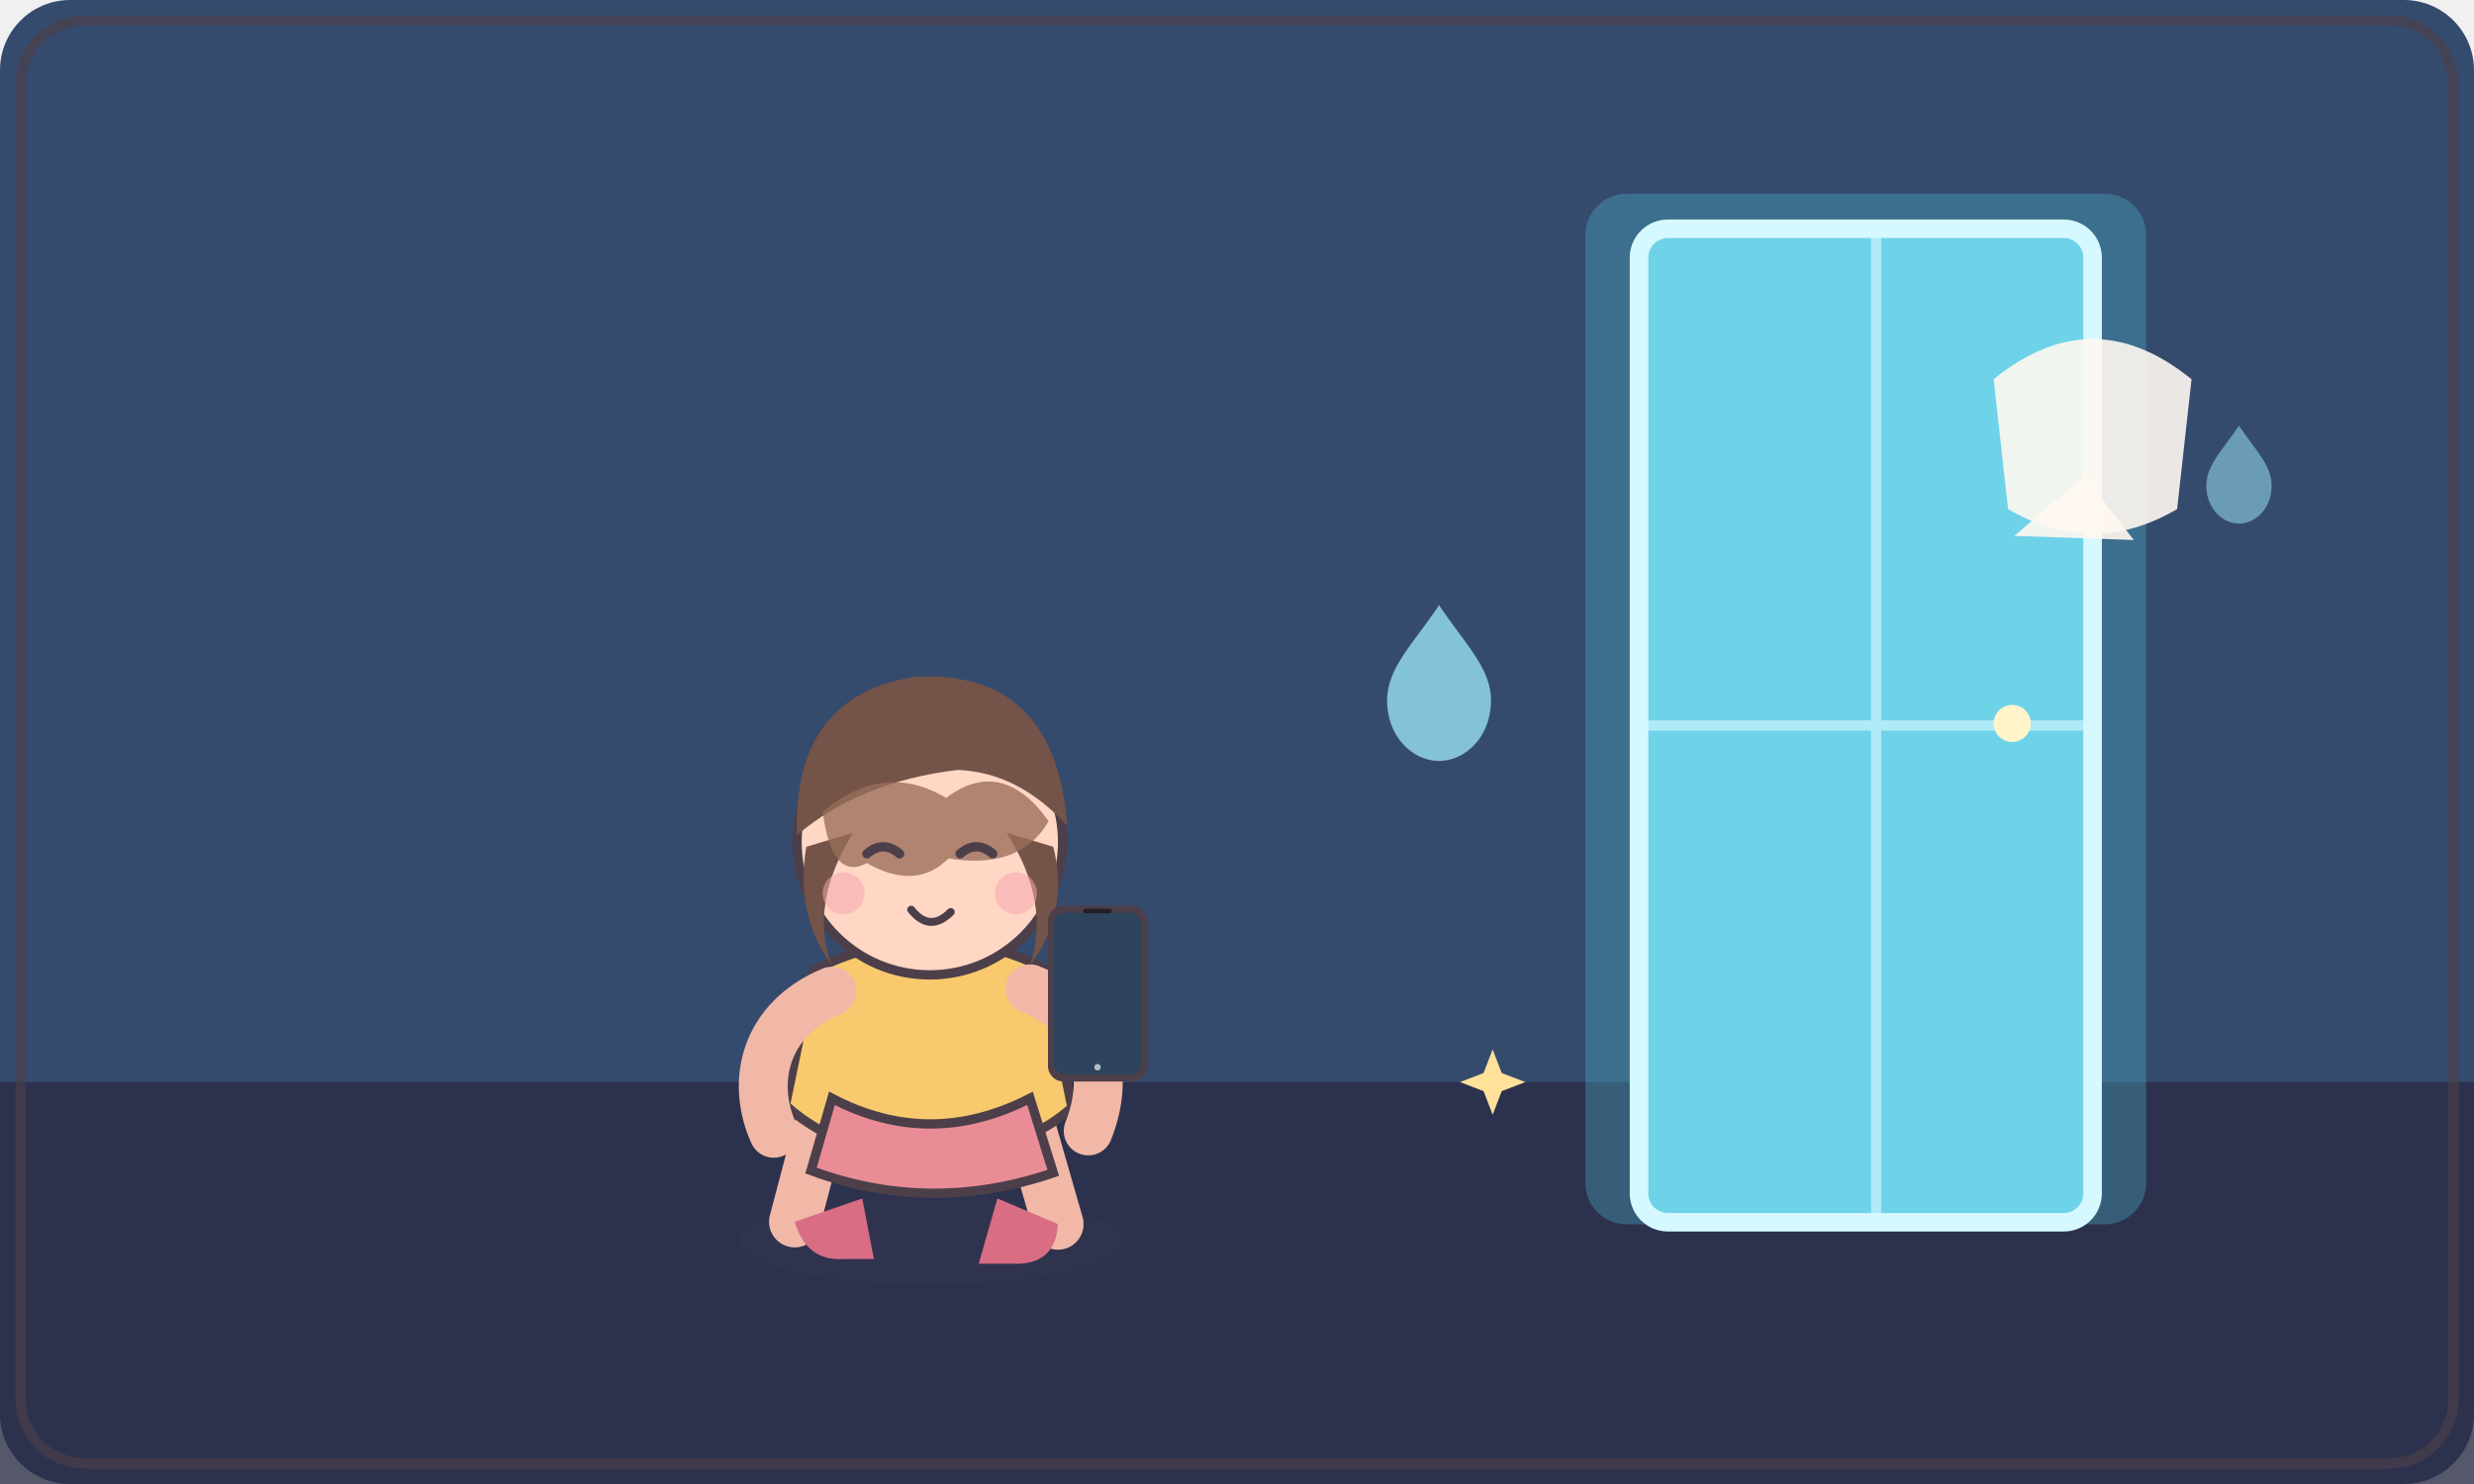
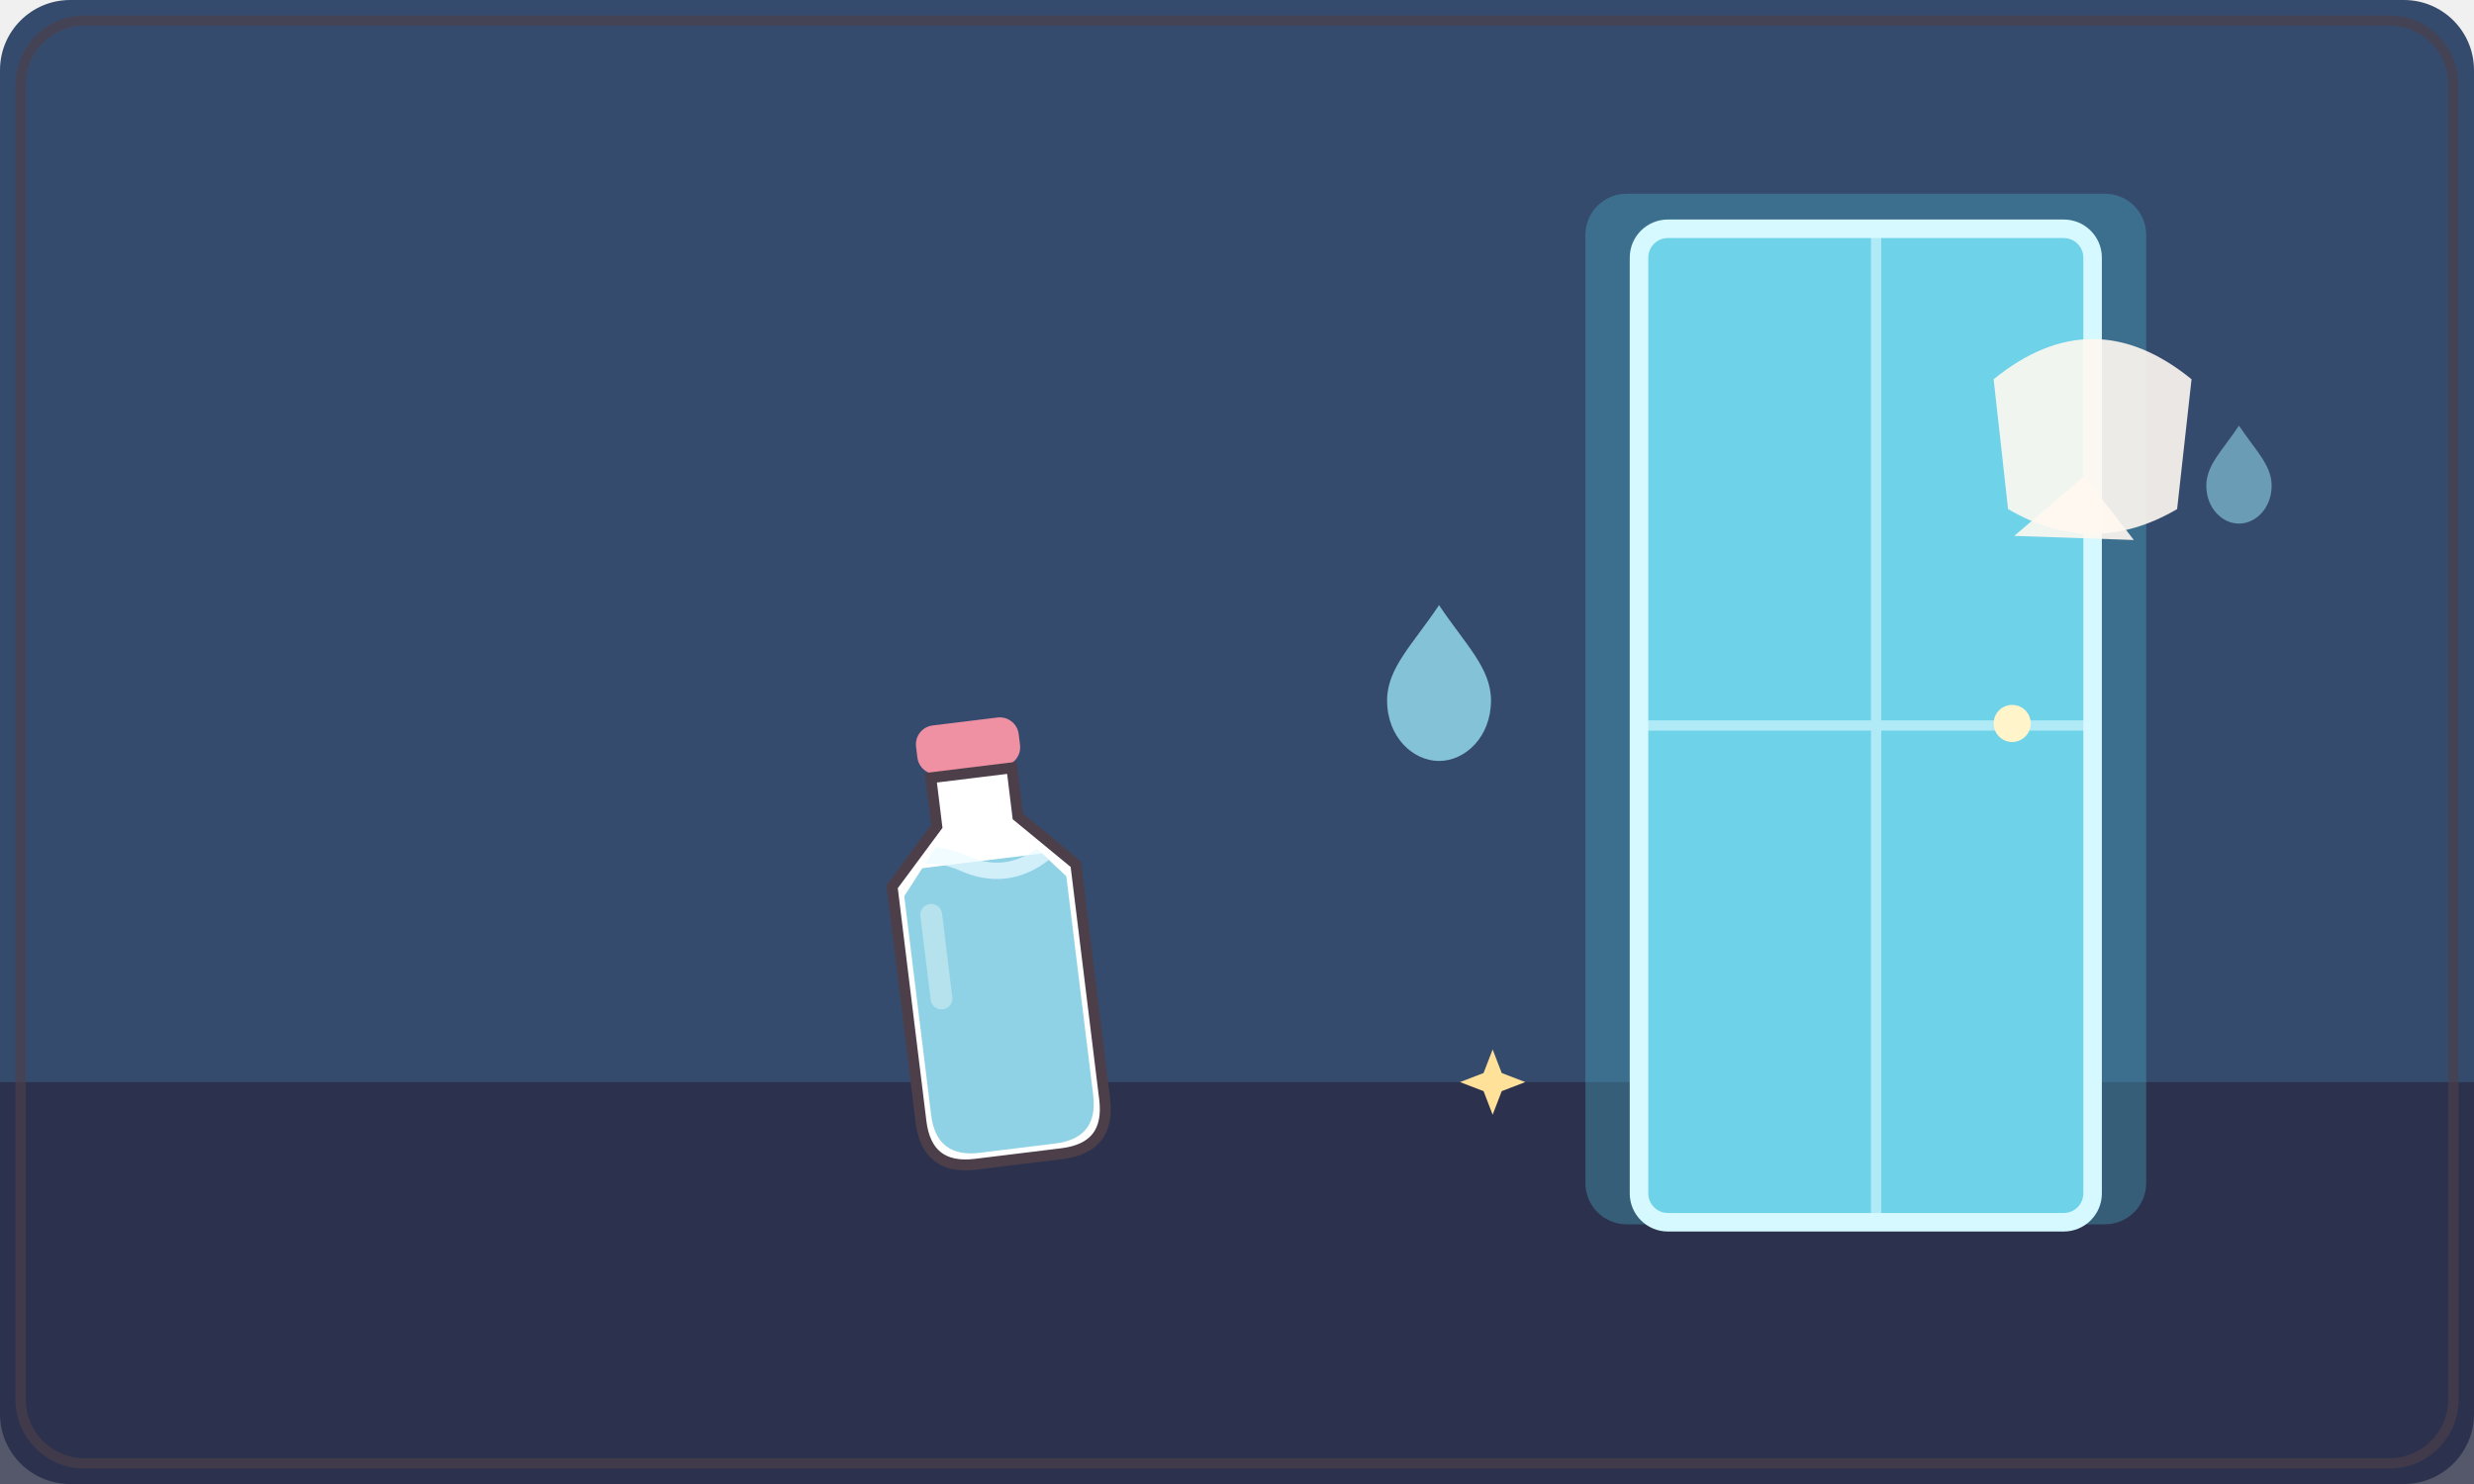
<svg xmlns="http://www.w3.org/2000/svg" width="1200" height="720" viewBox="0 0 1200 720" role="img">
  <defs>
    <linearGradient id="bg-scene-11-door" x1="0" y1="0" x2="1" y2="1">
      <stop offset="0" stop-color="#FFF9F2" />
      <stop offset="0.55" stop-color="#FFF1E8" />
      <stop offset="1" stop-color="#EAF7FA" />
    </linearGradient>
    <linearGradient id="water-scene-11-door" x1="0" y1="0" x2="1" y2="1">
      <stop offset="0" stop-color="#DDF7FC" />
      <stop offset="0.48" stop-color="#8FD2E5" />
      <stop offset="1" stop-color="#4E9DBA" />
    </linearGradient>
    <linearGradient id="night-scene-11-door" x1="0" y1="0" x2="0" y2="1">
      <stop offset="0" stop-color="#354B6D" />
      <stop offset="1" stop-color="#856F89" />
    </linearGradient>
    <linearGradient id="desert-scene-11-door" x1="0" y1="0" x2="1" y2="1">
      <stop offset="0" stop-color="#F8D8B5" />
      <stop offset="1" stop-color="#D9A978" />
    </linearGradient>
    <filter id="soft-scene-11-door" x="-30%" y="-30%" width="160%" height="160%">
      <feGaussianBlur stdDeviation="16" />
    </filter>
    <pattern id="dots-scene-11-door" width="18" height="18" patternUnits="userSpaceOnUse">
      <circle cx="2" cy="2" r="1.2" fill="#9D7C7D" opacity="0.12" />
    </pattern>
    <clipPath id="panelA-scene-11-door">
      <rect x="42" y="54" width="535" height="610" rx="30" />
    </clipPath>
    <clipPath id="panelB-scene-11-door">
      <rect x="623" y="54" width="535" height="610" rx="30" />
    </clipPath>
  </defs>
  <rect width="1200" height="720" rx="34" fill="url(#bg-scene-11-door)" />
  <rect width="1200" height="720" rx="34" fill="url(#dots-scene-11-door)" />
  <path d="M40 113 C185 77 268 130 383 101 C545 60 622 76 753 105 C899 137 1027 76 1160 111" fill="none" stroke="#D4959F" stroke-width="3" stroke-linecap="round" opacity="0.22" />
  <path d="M92 650 C250 618 371 669 512 637 C654 605 820 667 1100 616" fill="none" stroke="#78BCD1" stroke-width="3" stroke-linecap="round" opacity="0.24" />
  <g>
    <rect width="1200" height="720" rx="34" fill="#354B6D" />
    <path d="M0 525 H1200 V720 H0 Z" fill="#292C45" opacity="0.78" />
    <rect x="769" y="94" width="272" height="500" rx="20" fill="#4DBCD6" opacity="0.32" />
    <rect x="795" y="111" width="220" height="482" rx="14" fill="#6ED2E8" stroke="#D6F8FF" stroke-width="9" />
    <path d="M910 111 V593 M795 352 H1015" stroke="#D6F8FF" stroke-width="5" opacity="0.62" />
    <circle cx="976" cy="351" r="9" fill="#FFF4CA" />
-     <g transform="translate(451 447) scale(1.13 1.13)">
-       <ellipse cx="0" cy="137" rx="82" ry="19" fill="#4C3F4A" opacity="0.12" />
-       <path d="M-39 57 L-58 129" stroke="#F1B8A8" stroke-width="22" stroke-linecap="round" />
-       <path d="M34 57 L55 130" stroke="#F1B8A8" stroke-width="22" stroke-linecap="round" />
-       <path d="M-58 129 Q-53 146 -37 145 L-24 145 L-29 119 Z" fill="#D86D83" />
-       <path d="M55 130 Q54 148 35 147 L21 147 L29 119 Z" fill="#D86D83" />
-       <path d="M-50 21 Q0 -4 49 20 L61 80 Q35 103 0 94 Q-34 104 -62 79 Z" fill="#F8C96D" stroke="#4C3F4A" stroke-width="4" />
-       <path d="M-42 76 Q0 98 43 76 L53 108 Q0 126 -51 107 Z" fill="#E98C96" stroke="#4C3F4A" stroke-width="4" />
-       <path d="M-42 30 C-71 42 -77 69 -67 91" fill="none" stroke="#F1B8A8" stroke-width="21" stroke-linecap="round" />
-       <path d="M43 29 C71 40 78 65 68 90" fill="none" stroke="#F1B8A8" stroke-width="21" stroke-linecap="round" />
-       <circle cx="0" cy="-34" r="57" fill="#FFD7C4" stroke="#4C3F4A" stroke-width="4" />
-       <path d="M-57 -37 Q-59 -97 -6 -105 Q54 -108 59 -41 Q38 -64 12 -65 Q-30 -60 -57 -37 Z" fill="#745348" />
-       <path d="M-53 -32 Q-58 -3 -42 19 Q-52 -7 -33 -38 Z" fill="#745348" />
-       <path d="M53 -32 Q60 -4 43 19 Q52 -8 33 -38 Z" fill="#745348" />
-       <path d="M-46 -47 Q-20 -69 7 -53 Q31 -71 51 -43 Q39 -22 8 -27 Q-6 -13 -27 -25 Q-42 -17 -46 -47 Z" fill="#9A6D5A" opacity="0.78" />
-       <path d="M-27 -29 Q-20 -35 -13 -29" fill="none" stroke="#4C3F4A" stroke-width="4" stroke-linecap="round" />
-       <path d="M13 -29 Q20 -35 27 -29" fill="none" stroke="#4C3F4A" stroke-width="4" stroke-linecap="round" />
-       <circle cx="-37" cy="-12" r="9" fill="#F6A6AE" opacity="0.55" />
-       <circle cx="37" cy="-12" r="9" fill="#F6A6AE" opacity="0.55" />
-       <path d="M-8 -5 Q0 5 9 -4" fill="none" stroke="#4C3F4A" stroke-width="3.4" stroke-linecap="round" />
-       <g transform="translate(72 31) scale(0.28)">
-         <rect x="-76" y="-135" width="152" height="270" rx="24" fill="#4C3F4A" />
-         <rect x="-67" y="-124" width="134" height="248" rx="17" fill="#2E435C" />
-         <rect x="-22" y="-130" width="44" height="7" rx="4" fill="#221F26" />
-         <circle cx="0" cy="113" r="5" fill="#FFFFFF" opacity="0.65" />
+     <g transform="translate(480 447) rotate(-7) scale(1.32)">
+       <rect x="-19" y="-74" width="38" height="18" rx="7" fill="#EF91A2" />
+       <path d="M-15 -55 L-15 -37 L-34 -17 L-34 70 Q-34 88 -16 88 L16 88 Q34 88 34 70 L34 -17 L15 -37 L15 -55 Z" fill="#FFFFFF" stroke="#4C3F4A" stroke-width="4" />
+       <clipPath id="bottleClip-480-447">
+         <path d="M-15 -42 L-15 -31 L-30 -13 L-30 68 Q-30 84 -14 84 L14 84 Q30 84 30 68 L30 -13 L15 -31 L15 -42 Z" />
+       </clipPath>
+       <g clip-path="url(#bottleClip-480-447)">
+         <rect x="-34" y="-22.4" width="68" height="170" fill="#8FD2E5" />
+         <path d="M-36 -22.4 Q-22 -31.4 -7 -22.4 T23 -22.4 T52 -22.4" fill="none" stroke="#EAFBFF" stroke-width="6" opacity="0.72" />
      </g>
+       <rect x="-25" y="-9" width="8" height="39" rx="4" fill="#FFFFFF" opacity="0.35" />
    </g>
    <path d="M0 -28 C12 -10 24 1 24 16 C24 33 12 44 0 44 C-12 44 -24 33 -24 16 C-24 1 -12 -10 0 -28 Z" transform="translate(698 323) scale(1.05)" fill="#8FD2E5" opacity="0.88" />
    <path d="M0 -28 C12 -10 24 1 24 16 C24 33 12 44 0 44 C-12 44 -24 33 -24 16 C-24 1 -12 -10 0 -28 Z" transform="translate(1086 225) scale(0.66)" fill="#8FD2E5" opacity="0.6" />
    <path d="M0 -18 L5 -5 L18 0 L5 5 L0 18 L-5 5 L-18 0 L-5 -5 Z" transform="translate(724 525) scale(0.88)" fill="#FFE19A" />
    <g transform="translate(1015 207)">
      <path d="M-48 -23 Q0 -62 48 -23 L41 40 Q0 64 -41 40 Z" fill="#FFF8F1" opacity="0.9" />
      <path d="M-38 53 L-4 24 L20 55 Z" fill="#FFF8F1" opacity="0.9" />
    </g>
  </g>
  <rect x="10" y="10" width="1180" height="700" rx="31" fill="none" stroke="#4C3F4A" stroke-width="5" opacity="0.64" />
</svg>
